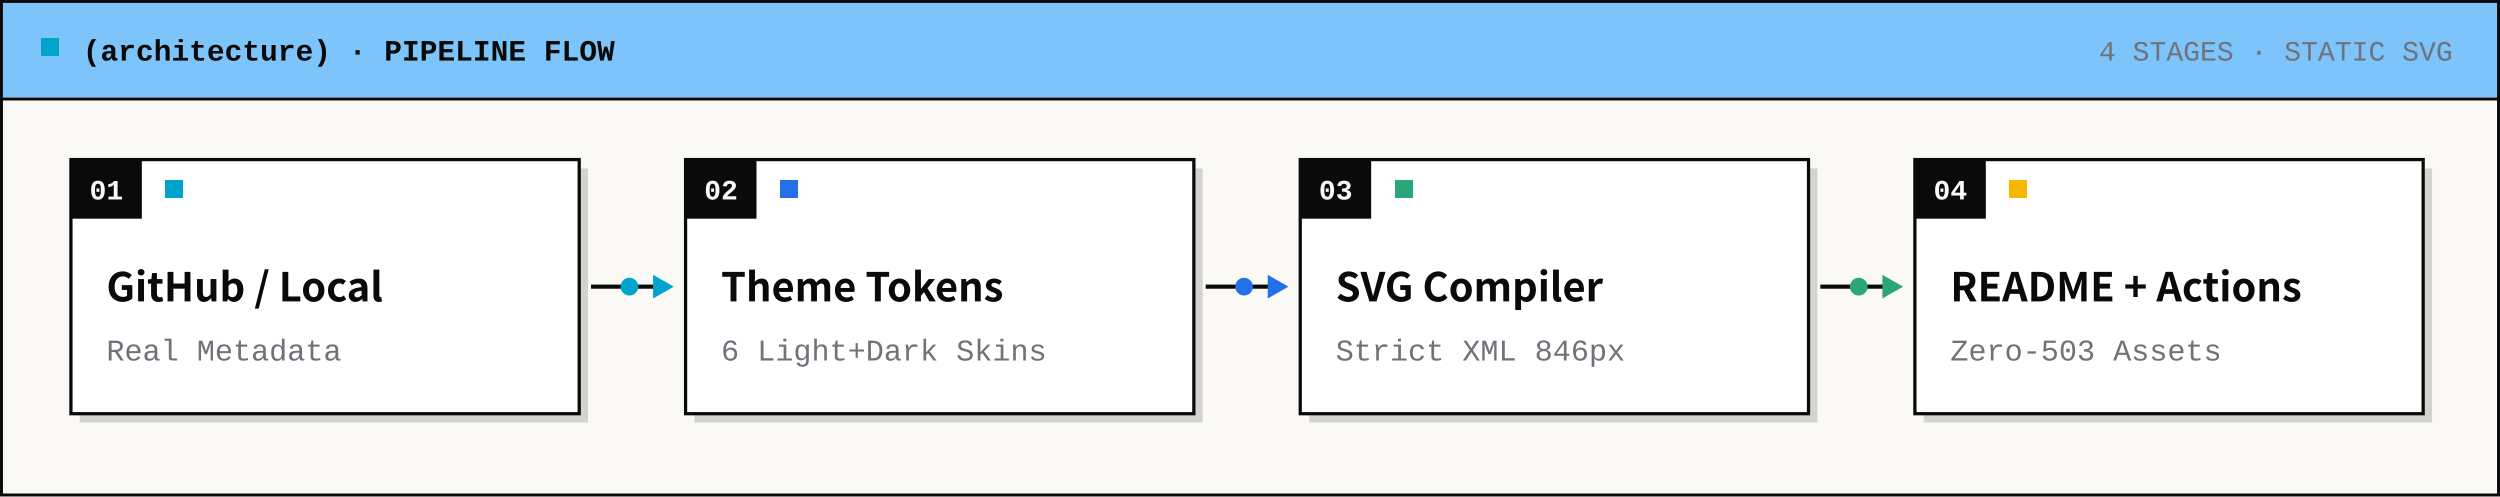
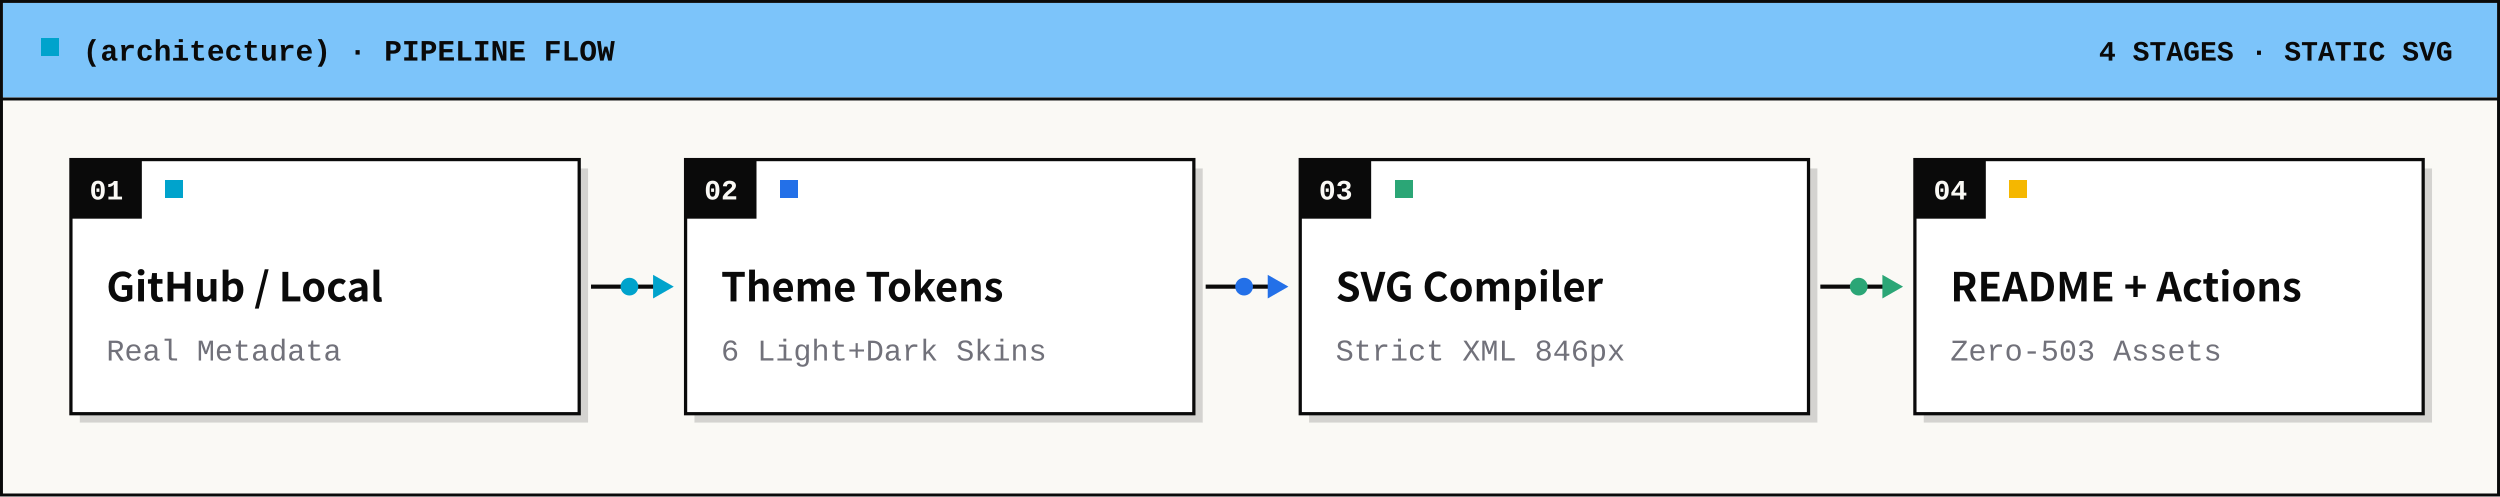
<svg xmlns="http://www.w3.org/2000/svg" width="846" height="168" viewBox="0 0 846 168" role="img" aria-label="Architecture Flow Diagram">
  <style>
    @keyframes flow_ra-swiss-bauhaus-pixel-light { 0% { opacity: 0.25; transform: translateX(-6px); } 50% { opacity: 1; transform: translateX(0px); } 100% { opacity: 0.25; transform: translateX(6px); } }
    .pulse-ra-swiss-bauhaus-pixel-light { animation: flow_ra-swiss-bauhaus-pixel-light 2.2s ease-in-out infinite; }
    @media (prefers-reduced-motion: reduce) { .pulse-ra-swiss-bauhaus-pixel-light { animation: none !important; } }
  </style>
  <rect x="0.5" y="0.5" width="845" height="167" fill="#FAF9F5" stroke="#0A0A0A" stroke-width="1" />
  <rect x="1" y="1" width="844" height="32" fill="#7CC4FA" />
  <line x1="0.5" y1="33.5" x2="845.5" y2="33.5" stroke="#0A0A0A" stroke-width="1" />
  <rect x="14" y="13" width="6" height="6" fill="#00A3CC" shape-rendering="crispEdges" />
  <text x="28" y="20.5" font-family="&quot;JetBrains Mono&quot;, &quot;SFMono-Regular&quot;, Consolas, &quot;Liberation Mono&quot;, Menlo, monospace" font-size="10" font-weight="700" fill="#0A0A0A">(architecture) · PIPELINE FLOW</text>
-   <text x="830" y="20.5" text-anchor="end" font-family="&quot;JetBrains Mono&quot;, &quot;SFMono-Regular&quot;, Consolas, &quot;Liberation Mono&quot;, Menlo, monospace" font-size="9.5" fill="#71717A">4 STAGES · STATIC SVG</text>
+   <text x="830" y="20.5" text-anchor="end" font-family="&quot;JetBrains Mono&quot;, &quot;SFMono-Regular&quot;, Consolas, &quot;Liberation Mono&quot;, Menlo, monospace" font-size="9.5" font-weight="600" fill="#0A0A0A">4 STAGES · STATIC SVG</text>
  <rect x="27" y="57" width="172" height="86" fill="#0A0A0A" fill-opacity="0.16" />
  <rect x="24" y="54" width="172" height="86" fill="#FFFFFF" stroke="#0A0A0A" stroke-width="1.1" />
  <rect x="24" y="54" width="24" height="20" fill="#0A0A0A" />
  <text x="36" y="67.5" text-anchor="middle" font-family="&quot;JetBrains Mono&quot;, &quot;SFMono-Regular&quot;, Consolas, &quot;Liberation Mono&quot;, Menlo, monospace" font-size="9.5" font-weight="700" fill="#FAF9F5">01</text>
  <rect x="56" y="61" width="6" height="6" fill="#00A3CC" shape-rendering="crispEdges" />
  <text x="36" y="102" font-family="&quot;Inter Tight&quot;, -apple-system, BlinkMacSystemFont, &quot;Segoe UI&quot;, &quot;Noto Sans CJK SC&quot;, Arial, sans-serif" font-size="13.5" font-weight="800" fill="#0A0A0A">GitHub / Local</text>
  <text x="36" y="122" font-family="&quot;JetBrains Mono&quot;, &quot;SFMono-Regular&quot;, Consolas, &quot;Liberation Mono&quot;, Menlo, monospace" font-size="10.2" fill="#71717A">Real Metadata</text>
  <line x1="200" y1="97" x2="226" y2="97" stroke="#0A0A0A" stroke-width="1.4" />
  <polygon points="221,93 228,97 221,101" fill="#00A3CC" />
  <circle class="pulse-ra-swiss-bauhaus-pixel-light" cx="213" cy="97" r="3" fill="#00A3CC" />
  <rect x="235" y="57" width="172" height="86" fill="#0A0A0A" fill-opacity="0.16" />
  <rect x="232" y="54" width="172" height="86" fill="#FFFFFF" stroke="#0A0A0A" stroke-width="1.1" />
  <rect x="232" y="54" width="24" height="20" fill="#0A0A0A" />
  <text x="244" y="67.5" text-anchor="middle" font-family="&quot;JetBrains Mono&quot;, &quot;SFMono-Regular&quot;, Consolas, &quot;Liberation Mono&quot;, Menlo, monospace" font-size="9.5" font-weight="700" fill="#FAF9F5">02</text>
  <rect x="264" y="61" width="6" height="6" fill="#2370E8" shape-rendering="crispEdges" />
  <text x="244" y="102" font-family="&quot;Inter Tight&quot;, -apple-system, BlinkMacSystemFont, &quot;Segoe UI&quot;, &quot;Noto Sans CJK SC&quot;, Arial, sans-serif" font-size="13.5" font-weight="800" fill="#0A0A0A">Theme Tokens</text>
  <text x="244" y="122" font-family="&quot;JetBrains Mono&quot;, &quot;SFMono-Regular&quot;, Consolas, &quot;Liberation Mono&quot;, Menlo, monospace" font-size="10.2" fill="#71717A">6 Light+Dark Skins</text>
  <line x1="408" y1="97" x2="434" y2="97" stroke="#0A0A0A" stroke-width="1.4" />
  <polygon points="429,93 436,97 429,101" fill="#2370E8" />
  <circle class="pulse-ra-swiss-bauhaus-pixel-light" cx="421" cy="97" r="3" fill="#2370E8" />
  <rect x="443" y="57" width="172" height="86" fill="#0A0A0A" fill-opacity="0.16" />
  <rect x="440" y="54" width="172" height="86" fill="#FFFFFF" stroke="#0A0A0A" stroke-width="1.1" />
  <rect x="440" y="54" width="24" height="20" fill="#0A0A0A" />
  <text x="452" y="67.5" text-anchor="middle" font-family="&quot;JetBrains Mono&quot;, &quot;SFMono-Regular&quot;, Consolas, &quot;Liberation Mono&quot;, Menlo, monospace" font-size="9.5" font-weight="700" fill="#FAF9F5">03</text>
  <rect x="472" y="61" width="6" height="6" fill="#2BA676" shape-rendering="crispEdges" />
  <text x="452" y="102" font-family="&quot;Inter Tight&quot;, -apple-system, BlinkMacSystemFont, &quot;Segoe UI&quot;, &quot;Noto Sans CJK SC&quot;, Arial, sans-serif" font-size="13.5" font-weight="800" fill="#0A0A0A">SVG Compiler</text>
  <text x="452" y="122" font-family="&quot;JetBrains Mono&quot;, &quot;SFMono-Regular&quot;, Consolas, &quot;Liberation Mono&quot;, Menlo, monospace" font-size="10.2" fill="#71717A">Strict XML 846px</text>
  <line x1="616" y1="97" x2="642" y2="97" stroke="#0A0A0A" stroke-width="1.4" />
  <polygon points="637,93 644,97 637,101" fill="#2BA676" />
  <circle class="pulse-ra-swiss-bauhaus-pixel-light" cx="629" cy="97" r="3" fill="#2BA676" />
  <rect x="651" y="57" width="172" height="86" fill="#0A0A0A" fill-opacity="0.16" />
  <rect x="648" y="54" width="172" height="86" fill="#FFFFFF" stroke="#0A0A0A" stroke-width="1.1" />
  <rect x="648" y="54" width="24" height="20" fill="#0A0A0A" />
  <text x="660" y="67.5" text-anchor="middle" font-family="&quot;JetBrains Mono&quot;, &quot;SFMono-Regular&quot;, Consolas, &quot;Liberation Mono&quot;, Menlo, monospace" font-size="9.5" font-weight="700" fill="#FAF9F5">04</text>
  <rect x="680" y="61" width="6" height="6" fill="#F5B700" shape-rendering="crispEdges" />
  <text x="660" y="102" font-family="&quot;Inter Tight&quot;, -apple-system, BlinkMacSystemFont, &quot;Segoe UI&quot;, &quot;Noto Sans CJK SC&quot;, Arial, sans-serif" font-size="13.5" font-weight="800" fill="#0A0A0A">README + Actions</text>
  <text x="660" y="122" font-family="&quot;JetBrains Mono&quot;, &quot;SFMono-Regular&quot;, Consolas, &quot;Liberation Mono&quot;, Menlo, monospace" font-size="10.2" fill="#71717A">Zero-503 Assets</text>
</svg>
